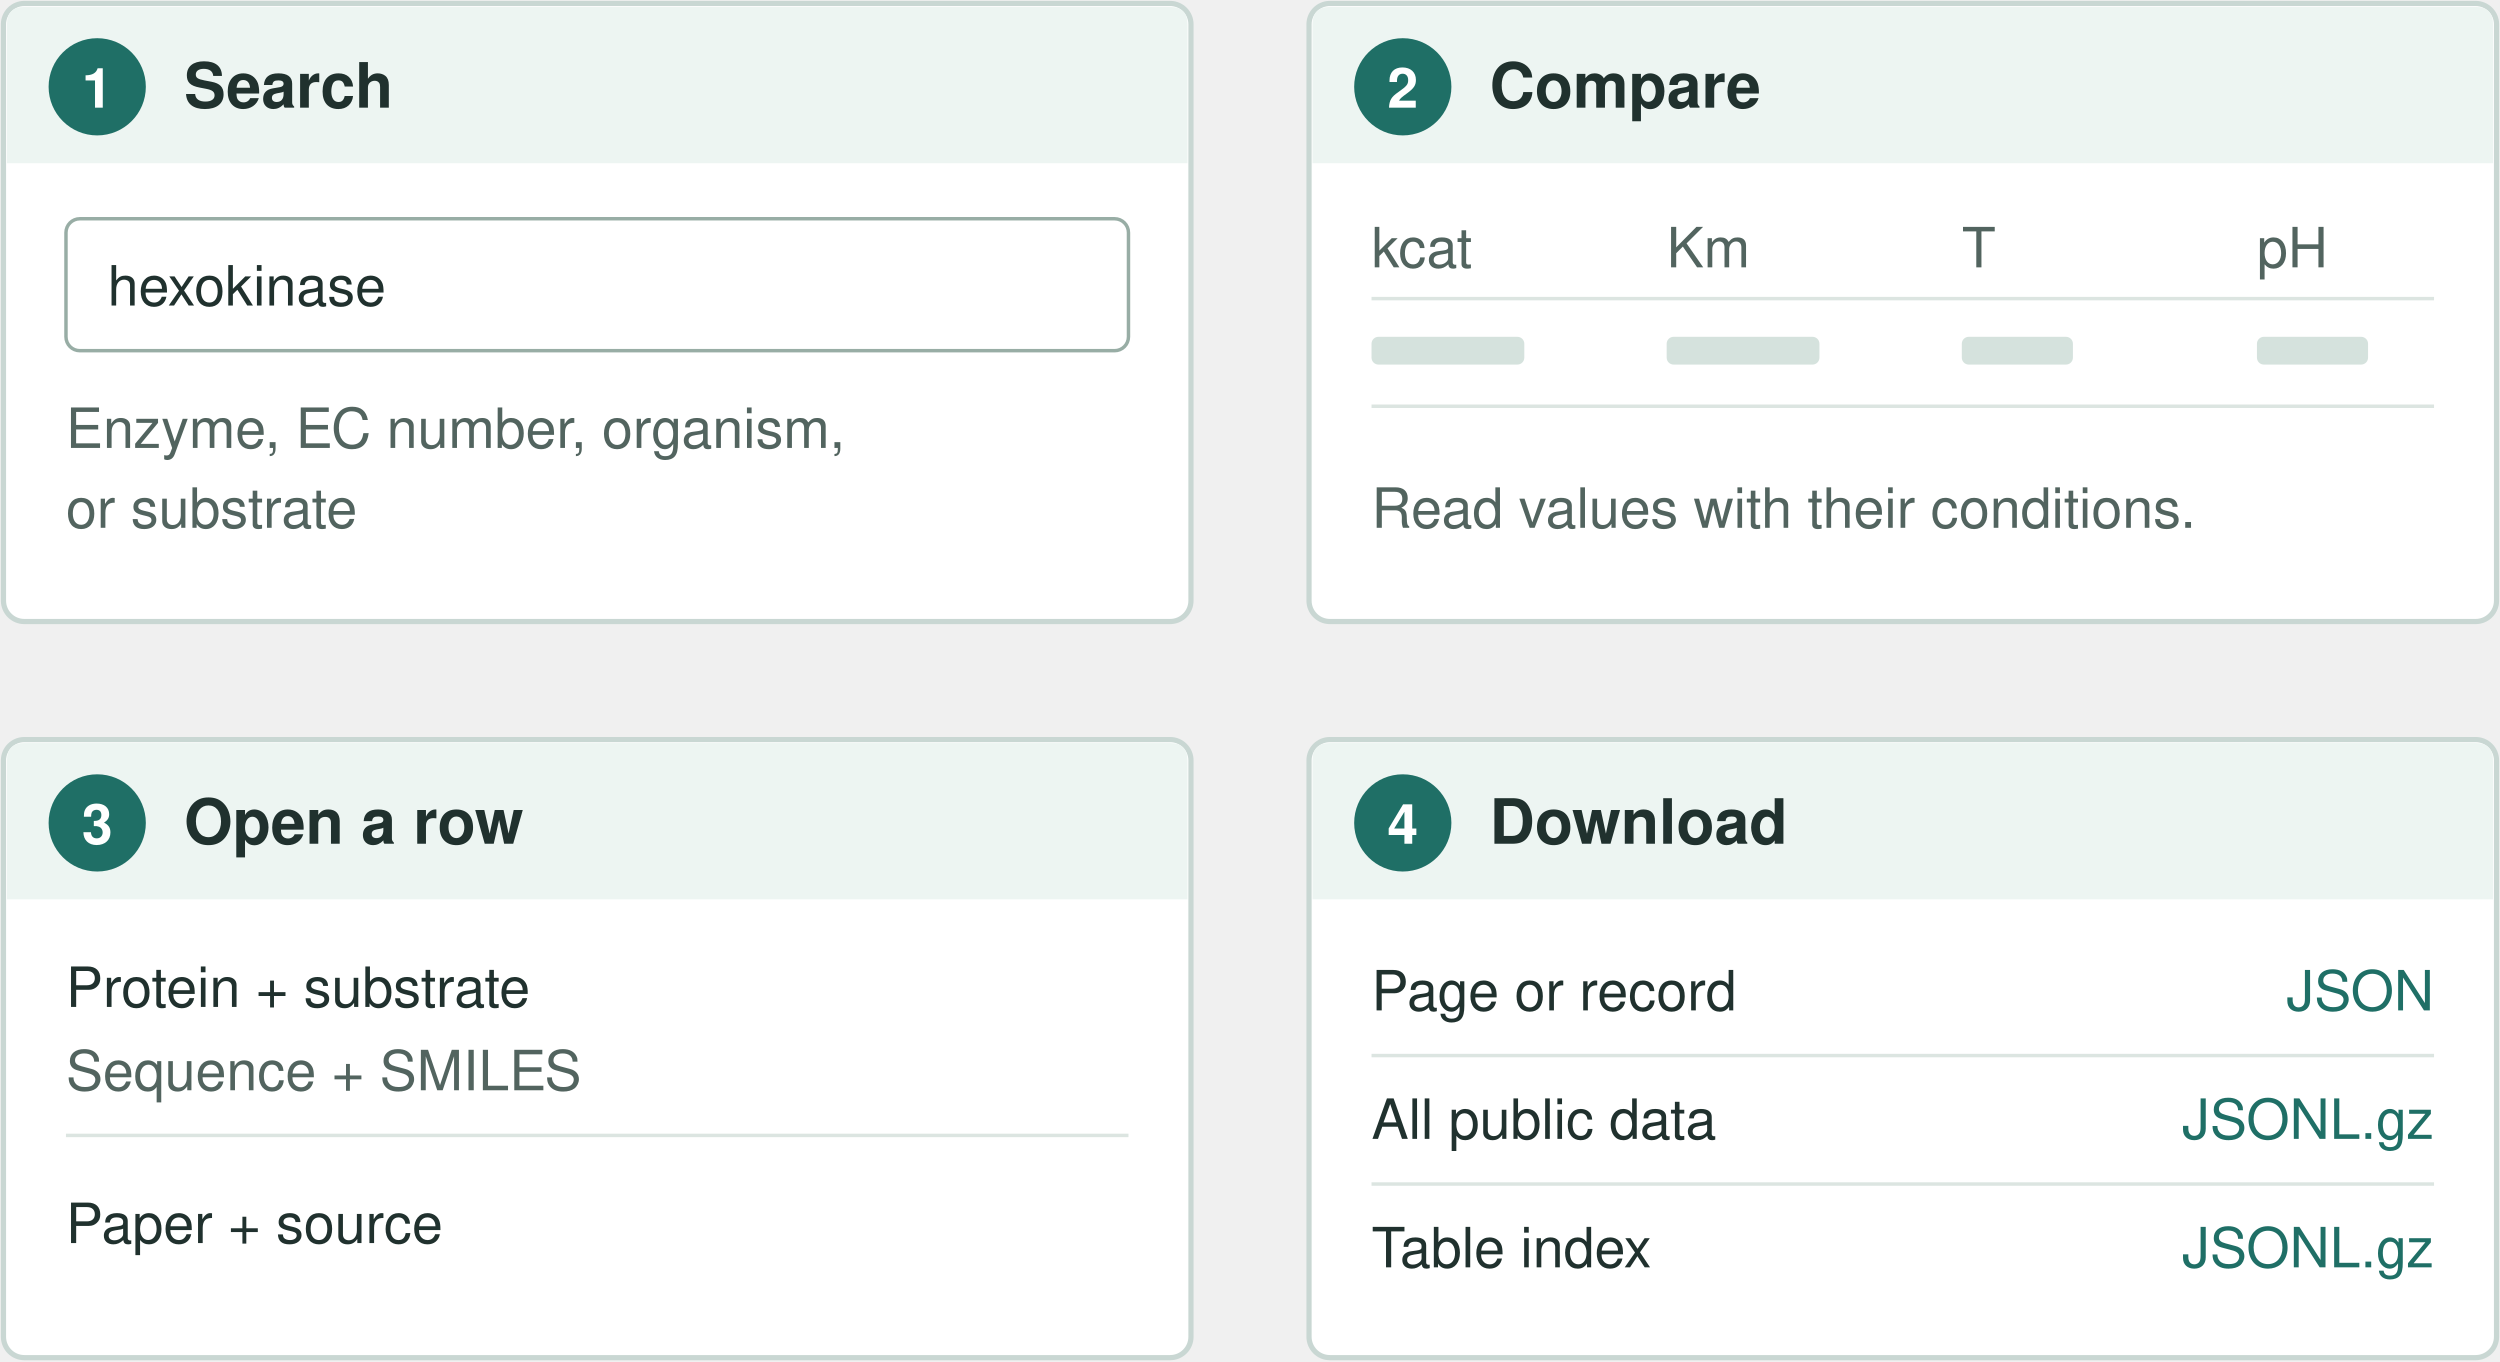
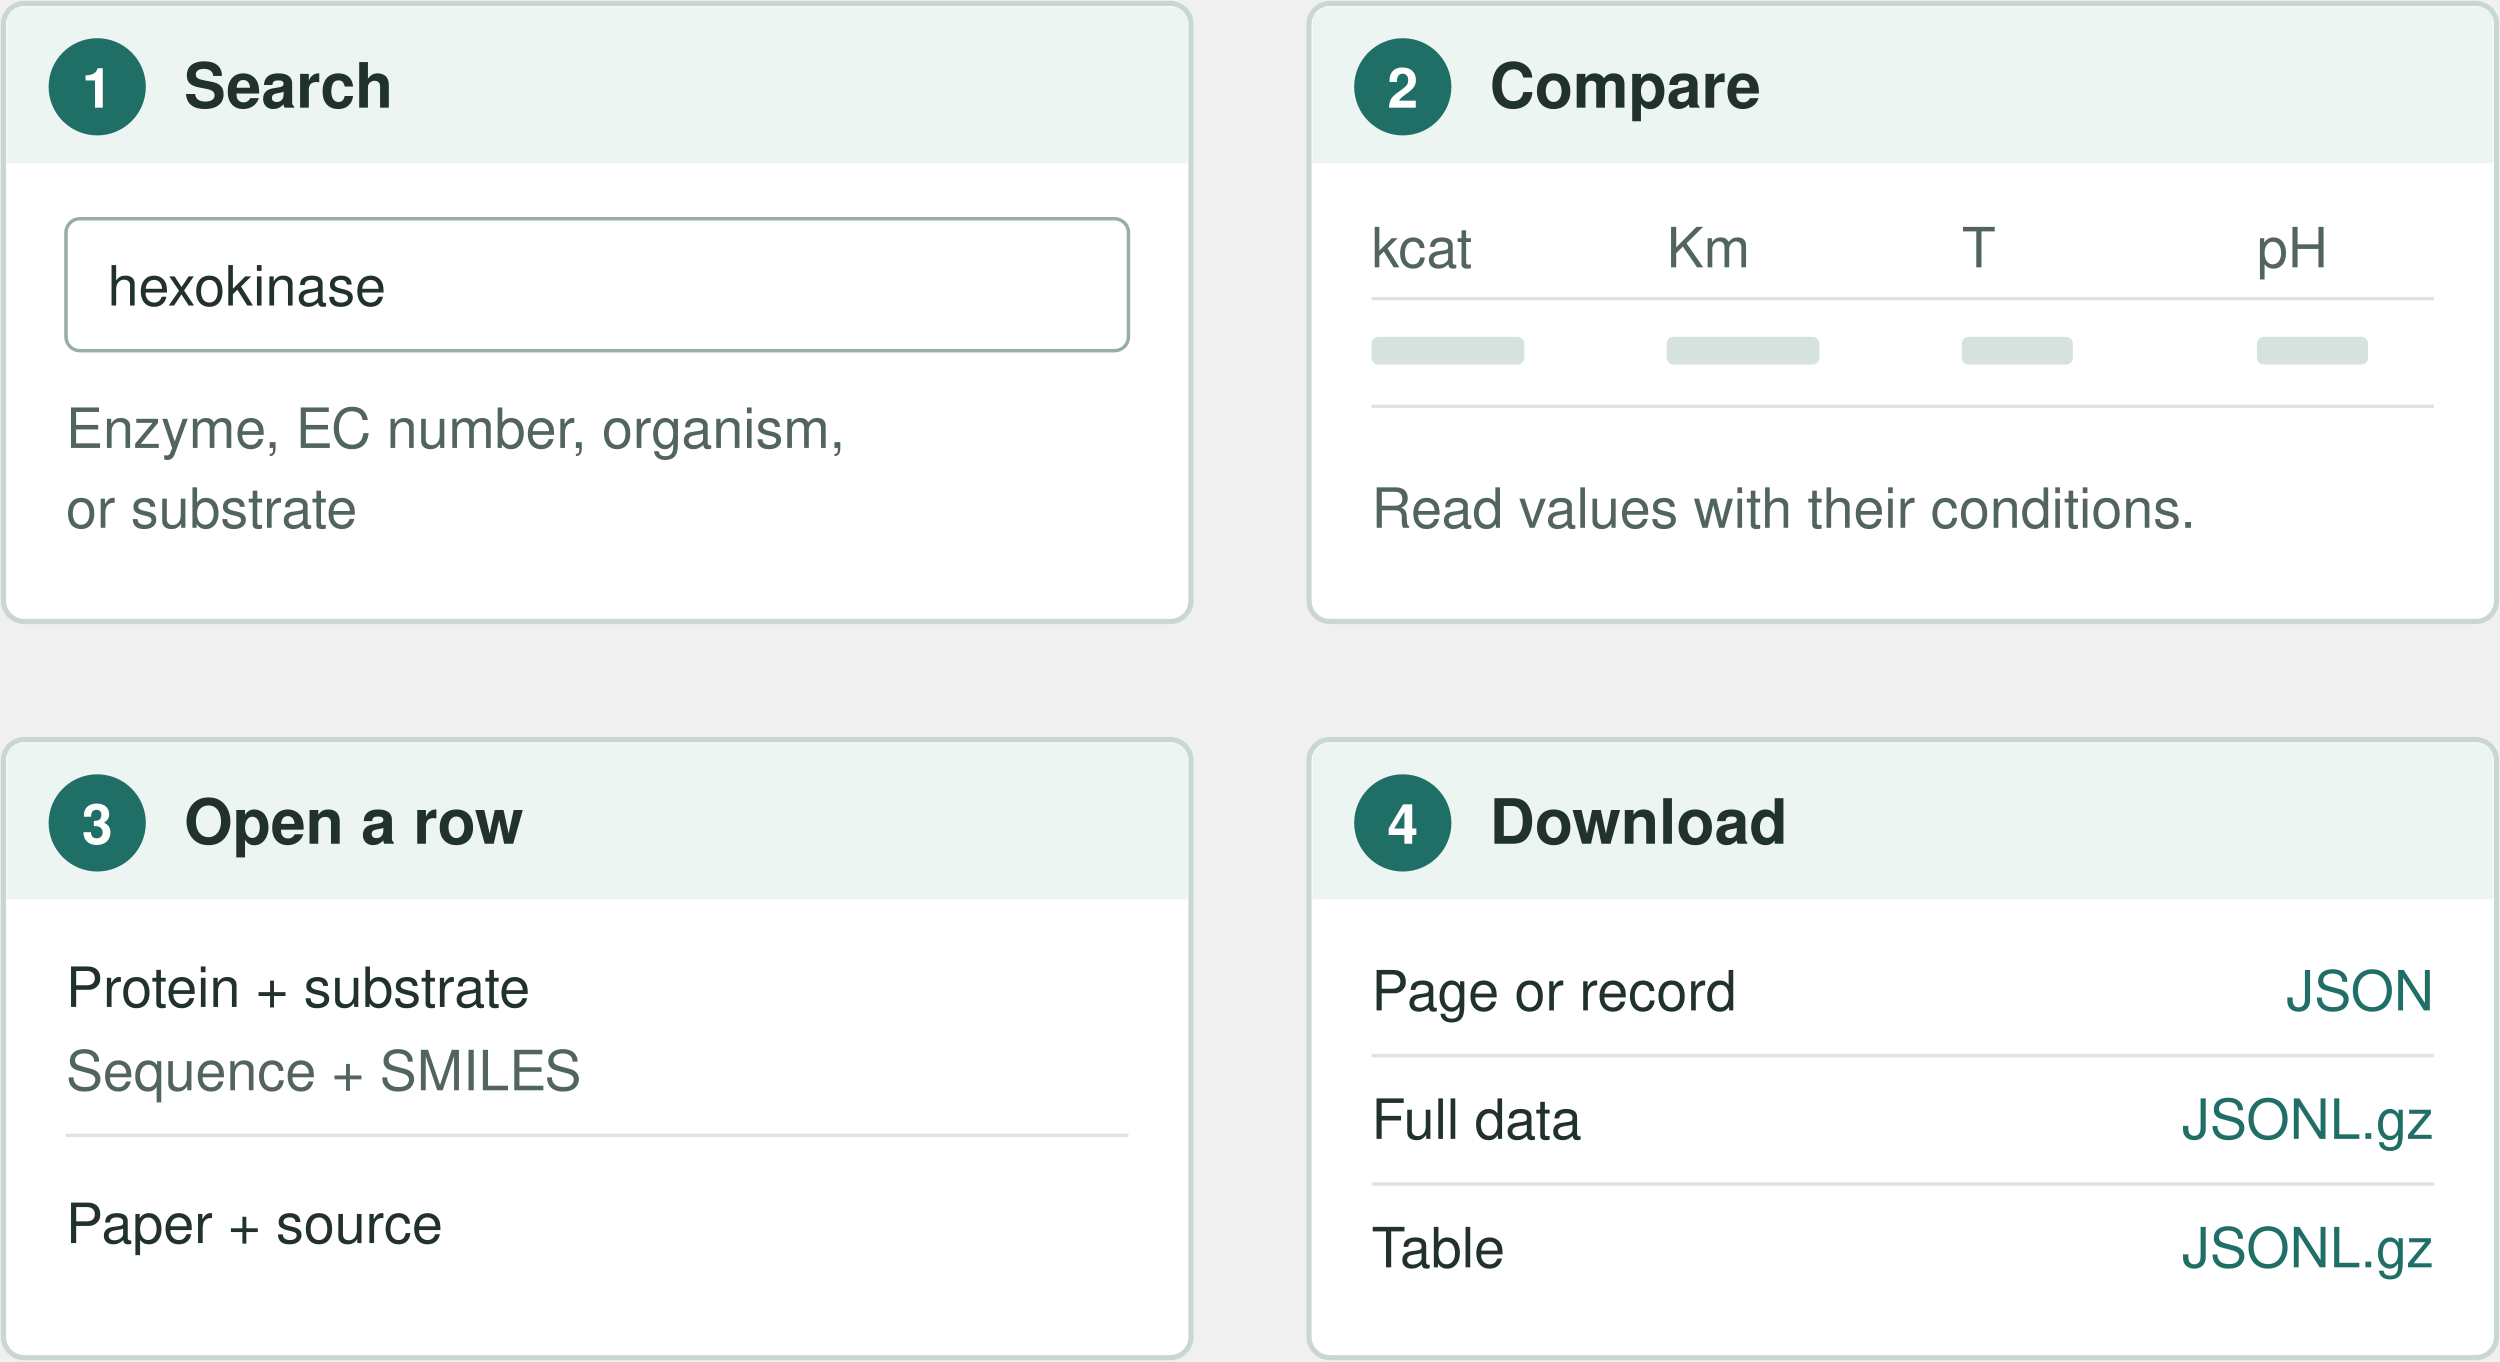
<svg xmlns="http://www.w3.org/2000/svg" viewBox="0 0 720 392" width="720" height="392" role="img" aria-labelledby="t d">
  <defs>
    <style>
      text{font-family:-apple-system,BlinkMacSystemFont,"Segoe UI",Helvetica,Arial,sans-serif;fill:#20312e;font-size:16px}
      .panel{fill:#fff;stroke:#c9d7d3;stroke-width:1.5}
      .head{fill:#edf5f2}
      .title{font-size:18px;font-weight:600}
      .step{fill:#fff;font-weight:600;text-anchor:middle}
      .muted{fill:#52645f}
      .rule{stroke:#dce5e1;stroke-width:1}
      .bar{fill:#d5e2dd}
      .format{text-anchor:end;fill:#1f6f66}
    </style>
  </defs>
  <g transform="translate(1,1)">
    <rect class="panel" width="342" height="178" rx="6" />
    <path class="head" d="M6 1H336Q341 1 341 6V46H1V6Q1 1 6 1Z" />
    <circle cx="27" cy="24" r="14" fill="#1f6f66" />
    <text class="step" x="27" y="30">1</text>
    <text class="title" x="52" y="30">Search</text>
    <rect x="18" y="62" width="306" height="38" rx="4" fill="#fff" stroke="#98ada5" />
    <text x="30" y="87">hexokinase</text>
    <text class="muted" x="18" y="128">Enzyme, EC number, organism,</text>
    <text class="muted" x="18" y="151">or substrate</text>
  </g>
  <g transform="translate(377,1)">
    <rect class="panel" width="342" height="178" rx="6" />
    <path class="head" d="M6 1H336Q341 1 341 6V46H1V6Q1 1 6 1Z" />
    <circle cx="27" cy="24" r="14" fill="#1f6f66" />
    <text class="step" x="27" y="30">2</text>
    <text class="title" x="52" y="30">Compare</text>
    <text class="muted" x="18" y="76">kcat</text>
    <text class="muted" x="103" y="76">Km</text>
    <text class="muted" x="188" y="76">T</text>
    <text class="muted" x="273" y="76">pH</text>
    <path class="rule" d="M18 85H324M18 116H324" />
    <rect class="bar" x="18" y="96" width="44" height="8" rx="2" />
    <rect class="bar" x="103" y="96" width="44" height="8" rx="2" />
    <rect class="bar" x="188" y="96" width="32" height="8" rx="2" />
    <rect class="bar" x="273" y="96" width="32" height="8" rx="2" />
    <text class="muted" x="18" y="151">Read values with their conditions.</text>
  </g>
  <g transform="translate(1,213)">
    <rect class="panel" width="342" height="178" rx="6" />
    <path class="head" d="M6 1H336Q341 1 341 6V46H1V6Q1 1 6 1Z" />
    <circle cx="27" cy="24" r="14" fill="#1f6f66" />
    <text class="step" x="27" y="30">3</text>
    <text class="title" x="52" y="30">Open a row</text>
    <text x="18" y="77">Protein + substrate</text>
    <text class="muted" x="18" y="101">Sequence + SMILES</text>
    <path class="rule" d="M18 114H324" />
    <text x="18" y="145">Paper + source</text>
  </g>
  <g transform="translate(377,213)">
    <rect class="panel" width="342" height="178" rx="6" />
    <path class="head" d="M6 1H336Q341 1 341 6V46H1V6Q1 1 6 1Z" />
    <circle cx="27" cy="24" r="14" fill="#1f6f66" />
    <text class="step" x="27" y="30">4</text>
    <text class="title" x="52" y="30">Download</text>
    <text x="18" y="78">Page or record</text>
    <text class="format" x="324" y="78">JSON</text>
    <path class="rule" d="M18 91H324" />
-     <text x="18" y="115">All public data</text>
+     <text x="18" y="115">Full data</text>
    <text class="format" x="324" y="115">JSONL.gz</text>
    <path class="rule" d="M18 128H324" />
-     <text x="18" y="152">Table index</text>
+     <text x="18" y="152">Table</text>
    <text class="format" x="324" y="152">JSONL.gz</text>
  </g>
</svg>
